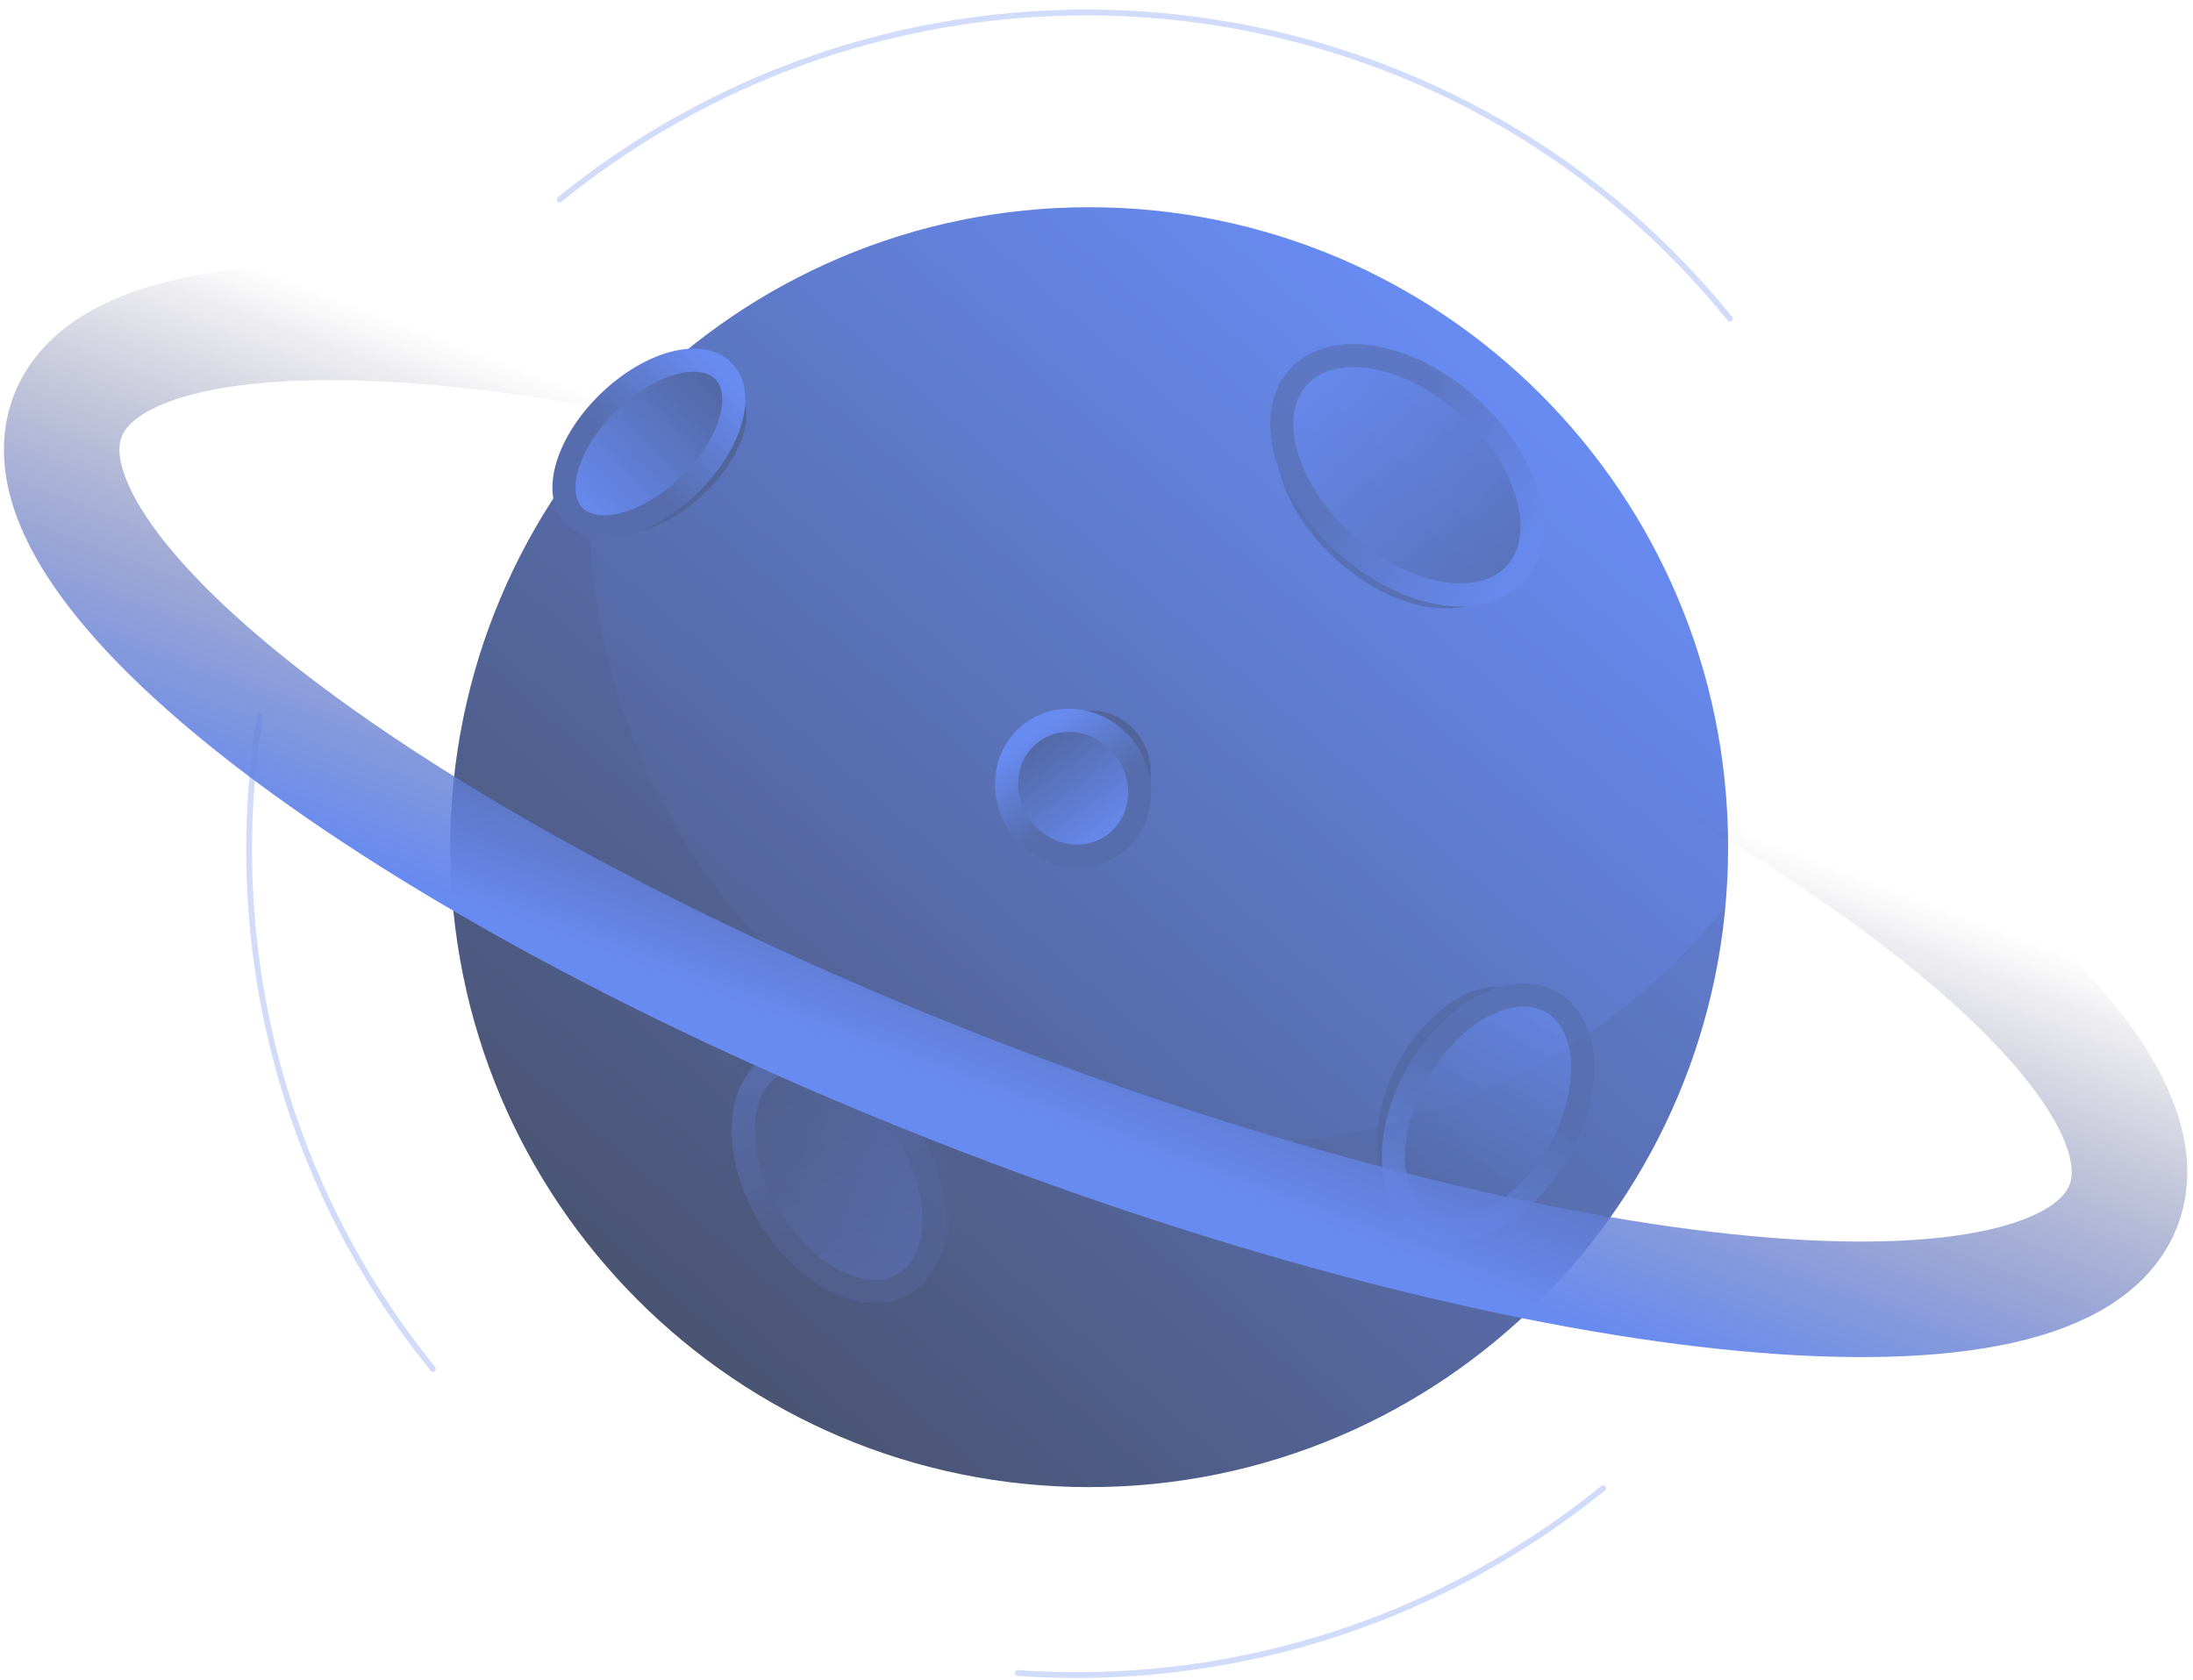
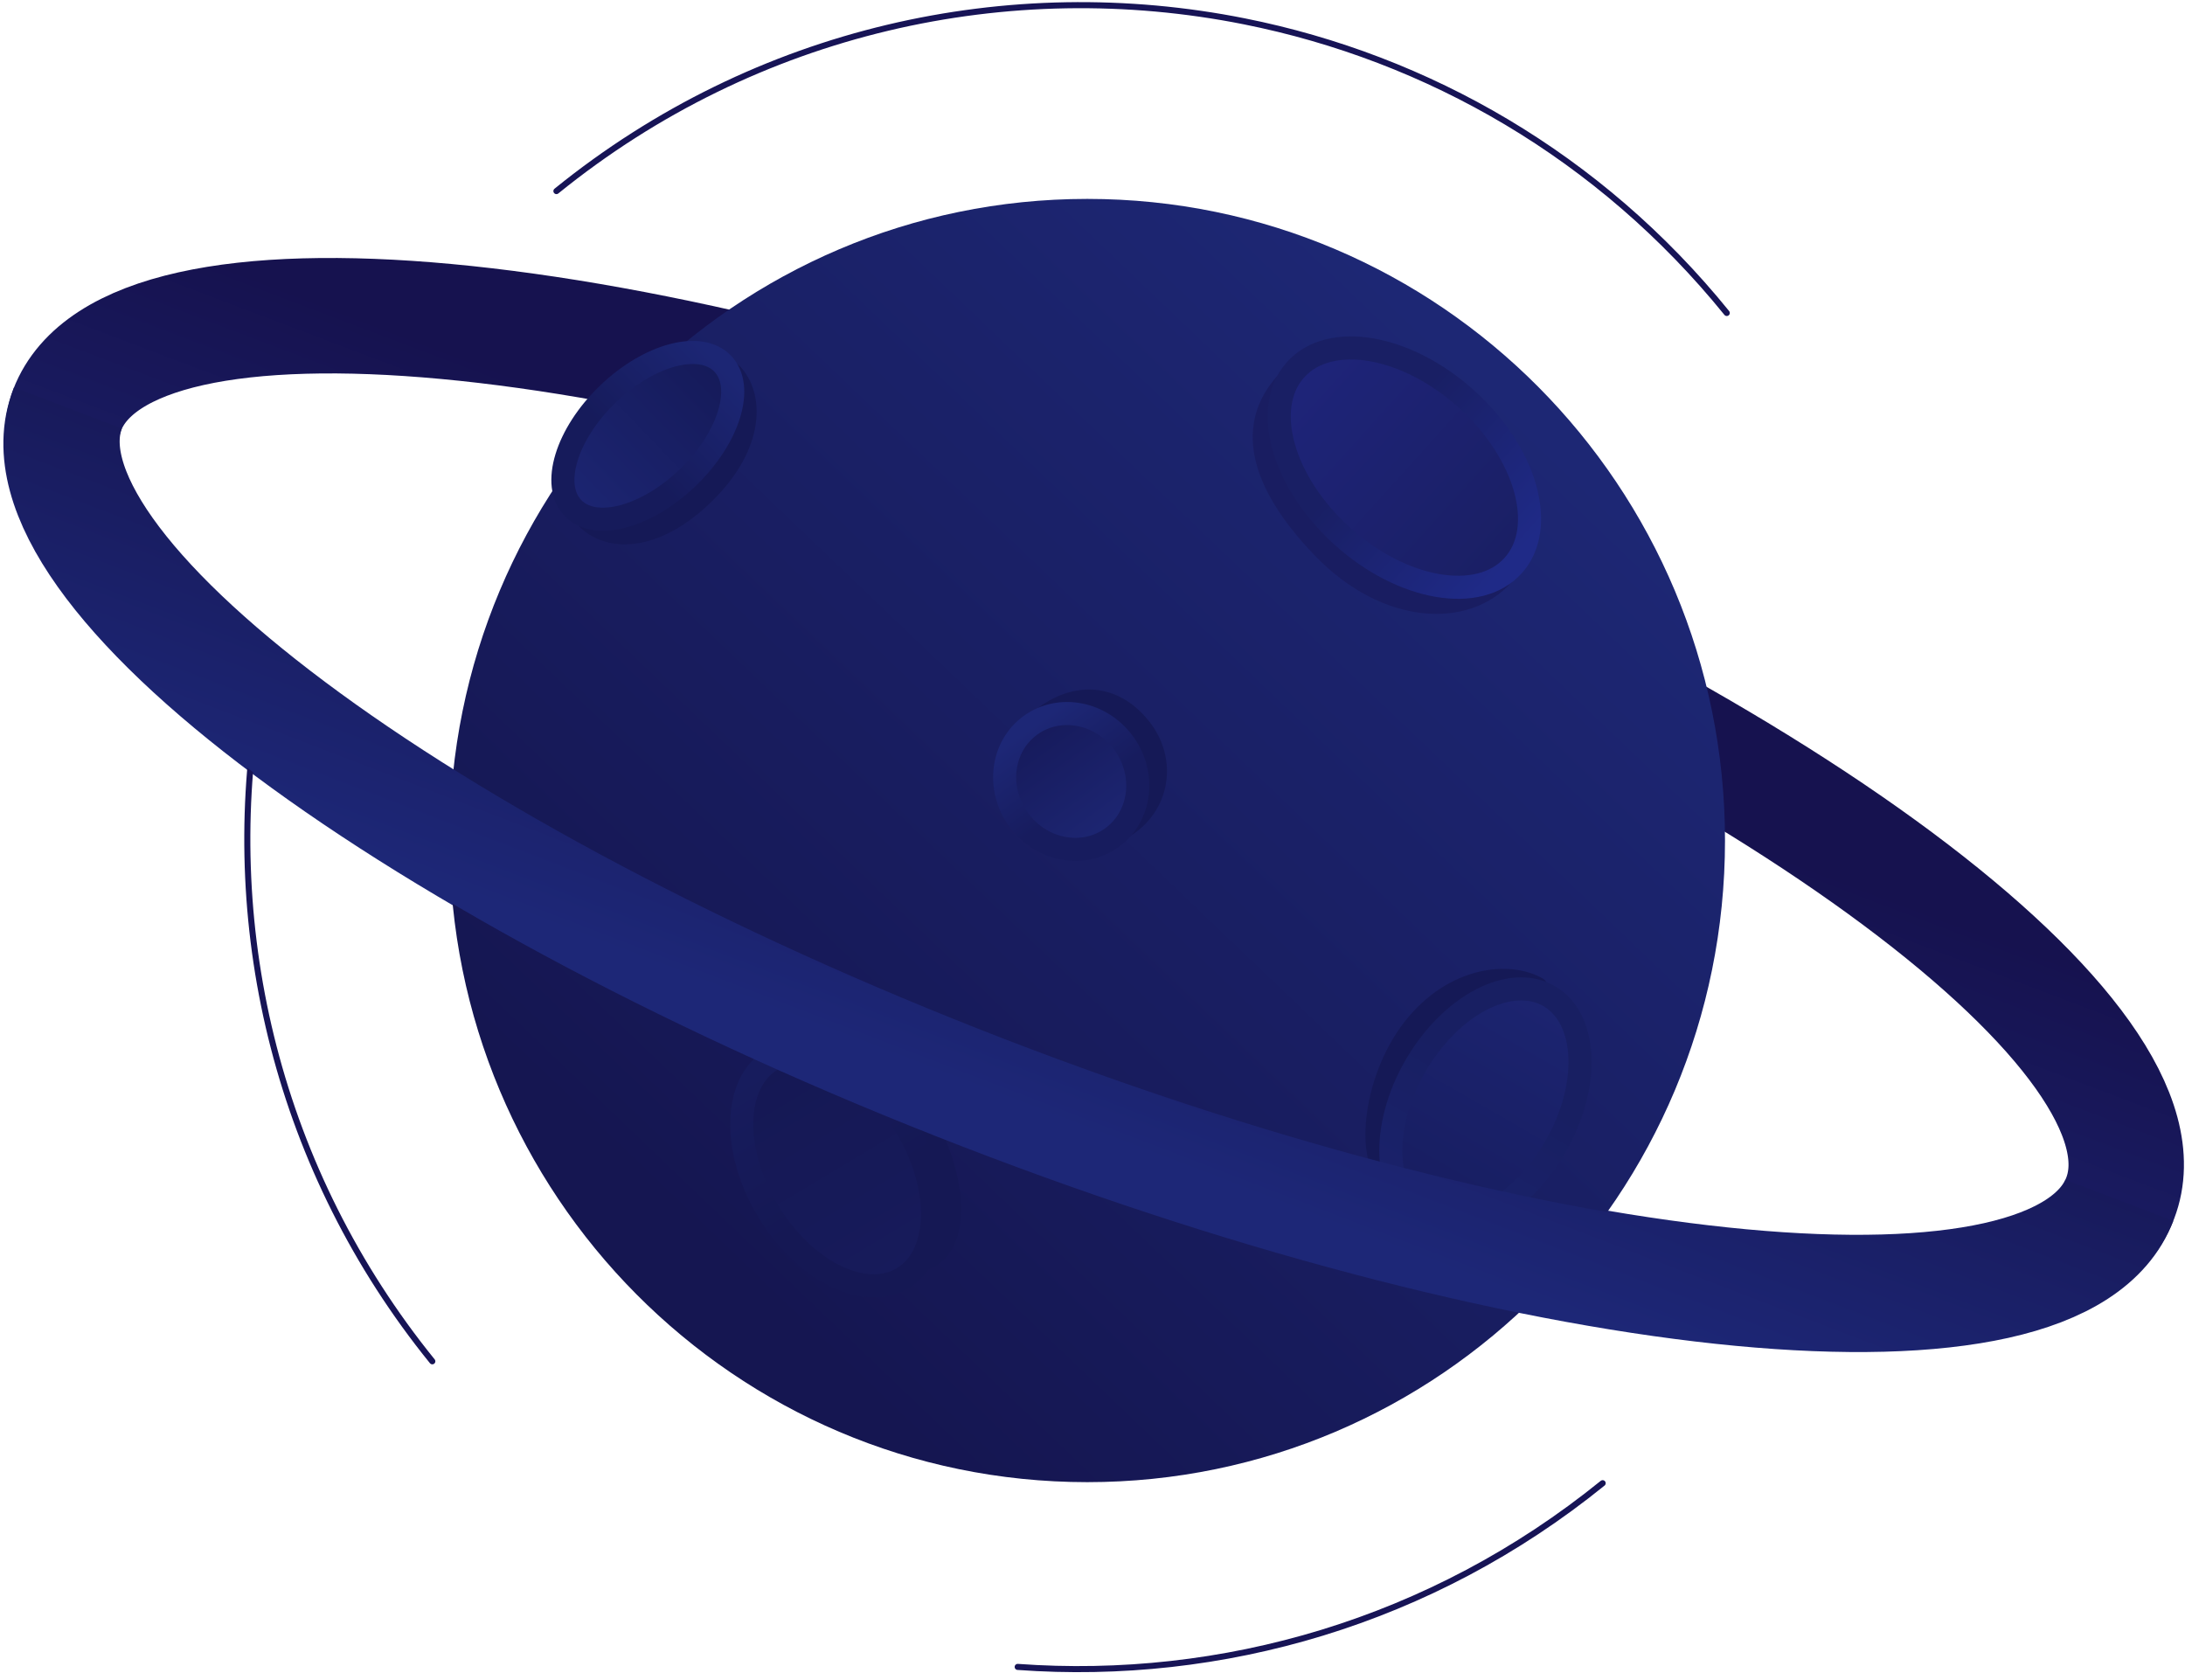
- <svg xmlns="http://www.w3.org/2000/svg" xmlns:xlink="http://www.w3.org/1999/xlink" width="205" height="157" viewBox="0 0 205 157">
+ <svg xmlns="http://www.w3.org/2000/svg" width="190" height="146" viewBox="0 0 190 146">
  <defs>
-     <linearGradient id="a" x1="23.043%" x2="91.067%" y1="100%" y2="22.332%">
-       <stop offset="0%" stop-color="#0C1940" />
-       <stop offset="100%" stop-color="#3564ED" />
+     <linearGradient id="a" x1="50%" x2="50%" y1="17.895%" y2="100%">
+       <stop offset="0%" stop-color="#16124F" />
+       <stop offset="100%" stop-color="#1D2777" />
    </linearGradient>
-     <ellipse id="b" cx="110.726" cy="109.816" rx="59.726" ry="59.816" />
-     <filter id="c" width="126.8%" height="126.7%" x="-13.4%" y="-13.4%" filterUnits="objectBoundingBox">
-       <feOffset dx="13" dy="-32" in="SourceAlpha" result="shadowOffsetInner1" />
-       <feComposite in="shadowOffsetInner1" in2="SourceAlpha" k2="-1" k3="1" operator="arithmetic" result="shadowInnerInner1" />
-       <feColorMatrix in="shadowInnerInner1" values="0 0 0 0 0 0 0 0 0 0 0 0 0 0 0 0 0 0 0.078 0" />
-     </filter>
-     <linearGradient id="g" x1="98.554%" x2="1.446%" y1="48.554%" y2="48.554%">
-       <stop offset="0%" stop-color="#183280" />
-       <stop offset="100%" stop-color="#3564ED" />
+     <linearGradient id="b" x1="27.11%" x2="90.696%" y1="88.882%" y2="22.332%">
+       <stop offset="0%" stop-color="#151651" />
+       <stop offset="100%" stop-color="#1D2774" />
    </linearGradient>
-     <linearGradient id="f" x1="36.987%" x2="98.74%" y1="50%" y2="50%">
-       <stop offset="0%" stop-color="#1E3B90" />
-       <stop offset="100%" stop-color="#3564ED" />
+     <linearGradient id="d" x1="98.554%" x2="3.179%" y1="48.554%" y2="48.554%">
+       <stop offset="0%" stop-color="#1A1F64" />
+       <stop offset="100%" stop-color="#1E2479" />
    </linearGradient>
-     <ellipse id="e" cx="140.425" cy="75.052" rx="12.601" ry="7.562" />
-     <filter id="d" width="125.1%" height="155%" x="-12.5%" y="-20.9%" filterUnits="objectBoundingBox">
-       <feMorphology in="SourceAlpha" operator="dilate" radius="2.16" result="shadowSpreadOuter1" />
-       <feOffset dy="2" in="shadowSpreadOuter1" result="shadowOffsetOuter1" />
-       <feComposite in="shadowOffsetOuter1" in2="SourceAlpha" operator="out" result="shadowOffsetOuter1" />
-       <feColorMatrix in="shadowOffsetOuter1" values="0 0 0 0 0.092 0 0 0 0 0.191 0 0 0 0 0.48 0 0 0 1 0" />
-     </filter>
-     <linearGradient id="k" x1="98.554%" x2="1.446%" y1="48.554%" y2="48.554%">
-       <stop offset="0%" stop-color="#183280" />
-       <stop offset="100%" stop-color="#3564ED" />
+     <linearGradient id="c" x1="36.987%" x2="98.323%" y1="50%" y2="50%">
+       <stop offset="0%" stop-color="#191F64" />
+       <stop offset="100%" stop-color="#1F2A87" />
    </linearGradient>
-     <linearGradient id="j" x1="36.987%" x2="98.74%" y1="50%" y2="50%">
-       <stop offset="0%" stop-color="#1E3B90" />
-       <stop offset="100%" stop-color="#3564ED" />
+     <linearGradient id="f" x1="98.554%" x2="1.446%" y1="48.554%" y2="48.554%">
+       <stop offset="0%" stop-color="#171D60" />
+       <stop offset="99.306%" stop-color="#1C2470" />
    </linearGradient>
-     <ellipse id="i" cx="148.014" cy="134.598" rx="10.806" ry="6.479" />
-     <filter id="h" width="129.2%" height="164.2%" x="-14.6%" y="-24.4%" filterUnits="objectBoundingBox">
-       <feMorphology in="SourceAlpha" operator="dilate" radius="2.16" result="shadowSpreadOuter1" />
-       <feOffset dy="2" in="shadowSpreadOuter1" result="shadowOffsetOuter1" />
-       <feComposite in="shadowOffsetOuter1" in2="SourceAlpha" operator="out" result="shadowOffsetOuter1" />
-       <feColorMatrix in="shadowOffsetOuter1" values="0 0 0 0 0.092 0 0 0 0 0.191 0 0 0 0 0.48 0 0 0 1 0" />
-     </filter>
-     <linearGradient id="o" x1="98.554%" x2="1.446%" y1="48.554%" y2="48.554%">
-       <stop offset="0%" stop-color="#183280" />
-       <stop offset="100%" stop-color="#3564ED" />
+     <linearGradient id="e" x1="36.987%" x2="98.74%" y1="50%" y2="50%">
+       <stop offset="0%" stop-color="#181F62" />
+       <stop offset="100%" stop-color="#1A226B" />
    </linearGradient>
-     <linearGradient id="n" x1="36.987%" x2="98.74%" y1="50%" y2="50%">
-       <stop offset="0%" stop-color="#1E3B90" />
-       <stop offset="100%" stop-color="#3564ED" />
+     <linearGradient id="h" x1="98.554%" x2="1.446%" y1="48.554%" y2="48.554%">
+       <stop offset="0%" stop-color="#161A5B" />
+       <stop offset="100%" stop-color="#1D2673" />
    </linearGradient>
-     <ellipse id="m" cx="109.22" cy="104.309" rx="5.402" ry="5" />
-     <filter id="l" width="158.5%" height="183.2%" x="-29.2%" y="-31.6%" filterUnits="objectBoundingBox">
-       <feMorphology in="SourceAlpha" operator="dilate" radius="2.16" result="shadowSpreadOuter1" />
-       <feOffset dy="2" in="shadowSpreadOuter1" result="shadowOffsetOuter1" />
-       <feComposite in="shadowOffsetOuter1" in2="SourceAlpha" operator="out" result="shadowOffsetOuter1" />
-       <feColorMatrix in="shadowOffsetOuter1" values="0 0 0 0 0.092 0 0 0 0 0.191 0 0 0 0 0.48 0 0 0 1 0" />
-     </filter>
-     <linearGradient id="s" x1="98.554%" x2="1.446%" y1="48.554%" y2="48.554%">
-       <stop offset="0%" stop-color="#183280" />
-       <stop offset="100%" stop-color="#3564ED" />
+     <linearGradient id="g" x1="36.987%" x2="98.74%" y1="50%" y2="50%">
+       <stop offset="0%" stop-color="#171C5E" />
+       <stop offset="100%" stop-color="#1D2776" />
    </linearGradient>
-     <linearGradient id="r" x1="36.987%" x2="98.74%" y1="50%" y2="50%">
-       <stop offset="0%" stop-color="#1E3B90" />
-       <stop offset="100%" stop-color="#3564ED" />
+     <linearGradient id="j" x1="98.554%" x2="1.446%" y1="48.554%" y2="48.554%">
+       <stop offset="0%" stop-color="#151854" />
+       <stop offset="100%" stop-color="#171B5B" />
    </linearGradient>
-     <ellipse id="q" cx="87.296" cy="140.439" rx="10.806" ry="6.479" />
-     <filter id="p" width="129.2%" height="164.2%" x="-14.6%" y="-24.4%" filterUnits="objectBoundingBox">
-       <feMorphology in="SourceAlpha" operator="dilate" radius="2.16" result="shadowSpreadOuter1" />
-       <feOffset dy="2" in="shadowSpreadOuter1" result="shadowOffsetOuter1" />
-       <feComposite in="shadowOffsetOuter1" in2="SourceAlpha" operator="out" result="shadowOffsetOuter1" />
-       <feColorMatrix in="shadowOffsetOuter1" values="0 0 0 0 0.092 0 0 0 0 0.191 0 0 0 0 0.48 0 0 0 1 0" />
-     </filter>
-     <linearGradient id="w" x1="98.554%" x2="1.446%" y1="48.554%" y2="48.554%">
-       <stop offset="0%" stop-color="#183280" />
-       <stop offset="100%" stop-color="#3564ED" />
+     <linearGradient id="i" x1="36.987%" x2="98.74%" y1="50%" y2="50%">
+       <stop offset="0%" stop-color="#151854" />
+       <stop offset="100%" stop-color="#171C5D" />
    </linearGradient>
-     <linearGradient id="v" x1="36.987%" x2="98.74%" y1="50%" y2="50%">
-       <stop offset="0%" stop-color="#1E3B90" />
-       <stop offset="100%" stop-color="#3564ED" />
+     <linearGradient id="l" x1="98.554%" x2="1.446%" y1="48.554%" y2="48.554%">
+       <stop offset="0%" stop-color="#151A59" />
+       <stop offset="100%" stop-color="#1C2572" />
    </linearGradient>
-     <ellipse id="u" cx="69.566" cy="72.09" rx="8.641" ry="4.321" />
-     <filter id="t" width="136.6%" height="196.3%" x="-18.3%" y="-36.6%" filterUnits="objectBoundingBox">
-       <feMorphology in="SourceAlpha" operator="dilate" radius="2.16" result="shadowSpreadOuter1" />
-       <feOffset dy="2" in="shadowSpreadOuter1" result="shadowOffsetOuter1" />
-       <feComposite in="shadowOffsetOuter1" in2="SourceAlpha" operator="out" result="shadowOffsetOuter1" />
-       <feColorMatrix in="shadowOffsetOuter1" values="0 0 0 0 0.092 0 0 0 0 0.191 0 0 0 0 0.48 0 0 0 1 0" />
-     </filter>
-     <linearGradient id="x" x1="50%" x2="50%" y1="15.809%" y2="100%">
-       <stop offset="0%" stop-color="#110B37" stop-opacity="0" />
-       <stop offset="100%" stop-color="#3564ED" />
+     <linearGradient id="k" x1="36.987%" x2="98.74%" y1="50%" y2="50%">
+       <stop offset="0%" stop-color="#161B5B" />
+       <stop offset="100%" stop-color="#1C2674" />
+     </linearGradient>
+     <linearGradient id="m" x1="50%" x2="50%" y1="-54.169%" y2="100%">
+       <stop offset="0%" stop-color="#15134C" />
+       <stop offset="100%" stop-color="#1D2777" />
    </linearGradient>
  </defs>
-   <g fill="none" fill-rule="evenodd" opacity=".75" transform="translate(-9 -31)">
-     <g transform="translate(.091 .369)">
-       <use fill="url(#a)" xlink:href="#b" />
-       <use fill="#000" filter="url(#c)" xlink:href="#b" />
+   <g fill="none" fill-rule="evenodd" transform="translate(-8 -29)">
+     <ellipse cx="103.101" cy="98.916" stroke="url(#a)" stroke-width="10.037" rx="95.614" ry="26.866" transform="rotate(21 103.1 98.916)" />
+     <g transform="translate(.085 .002)">
+       <ellipse cx="102.462" cy="102.08" fill="url(#b)" rx="55.453" ry="55.788" />
+       <path d="M96.41 157.868c21.885 3.932 39.212-6.743 49.447-18.939 5.335-6.356 9.405-16.815 12.21-31.375-13.99 18.22-32.624 25.425-55.9 21.615-23.276-3.81-38.776-22.669-46.498-56.576-2.26 3.468-3.75 6.089-4.47 7.86-3.11 7.66-4.042 14.312-4.19 18.462-.722 20.22 7.586 36.422 20.5 46.716 7.987 6.366 17.04 10.106 28.901 12.237z" />
+       <path stroke="#171456" stroke-linecap="round" stroke-width=".528" d="M158.068 56.21c-11.03-13.62-25.999-22.175-41.952-25.357-20.386-4.067-42.38.639-59.817 14.759m-25.97 44.891c-3.118 19.55 1.753 40.278 15.178 56.857m50.903 26.572c17.718 1.29 35.958-3.9 50.866-15.973" />
+       <path fill="#191D61" d="M122.263 77.318c5.867 6.081 13.378 6.462 17.109 2.293 3.73-4.168-16.64-22.12-20.37-17.95-3.732 4.167-2.606 9.576 3.261 15.657z" />
+       <ellipse cx="130.035" cy="69.656" fill="url(#d)" stroke="url(#c)" stroke-width="2.007" rx="12.727" ry="8.042" transform="rotate(42 130.035 69.656)" />
+       <path fill="#151956" d="M130.035 117.86c-3.798 4.875-4.494 12.708-1.618 14.379 2.876 1.67 16.543-16.481 13.667-18.152-2.876-1.67-8.25-1.103-12.049 3.772z" />
+       <ellipse cx="137.082" cy="125.193" fill="url(#f)" stroke="url(#e)" stroke-width="2.007" rx="11.071" ry="7.026" transform="rotate(120 137.082 125.193)" />
+       <path fill="#151956" d="M107.782 91.646c-2.695-3.32-6.437-3.414-9.545-1.143-3.109 2.271 4.117 13.432 7.796 11.282 3.679-2.15 4.445-6.82 1.75-10.139z" />
+       <ellipse cx="101.064" cy="96.944" fill="url(#h)" stroke="url(#g)" stroke-width="2.007" rx="6.034" ry="5.653" transform="rotate(-126 101.064 96.944)" />
+       <ellipse cx="83.111" cy="128.699" fill="#151854" rx="12.07" ry="6.552" transform="rotate(-121 83.111 128.699)" />
+       <ellipse cx="80.708" cy="130.641" fill="url(#j)" stroke="url(#i)" stroke-width="2.007" rx="11.07" ry="7.026" transform="rotate(-121 80.708 130.641)" />
+       <path fill="#151956" d="M69.814 72.593c4.69-4.588 4.69-9.412 2.398-11.797C69.92 58.41 55.944 72.334 58.236 74.72c2.292 2.385 6.888 2.46 11.578-2.127z" />
+       <ellipse cx="64.246" cy="66.894" fill="url(#l)" stroke="url(#k)" stroke-width="2.007" rx="9.044" ry="5.025" transform="rotate(-44 64.246 66.894)" />
    </g>
-     <path stroke="#3564ED" stroke-linecap="round" stroke-width=".54" d="M170.709 60.782c-11.826-14.604-27.9-23.757-45.044-27.138-21.908-4.32-45.566.788-64.346 15.996M33.29 97.92c-3.398 21.007 1.79 43.26 16.184 61.036m54.664 28.42c19.046 1.343 38.668-4.276 54.726-17.278" opacity=".305" />
-     <g opacity=".598" transform="rotate(42 139.99 75.355)">
-       <use fill="#000" filter="url(#d)" xlink:href="#e" />
-       <ellipse cx="140.425" cy="75.052" fill="url(#g)" stroke="url(#f)" stroke-width="2.16" rx="13.681" ry="8.642" />
-     </g>
-     <g opacity=".602" transform="rotate(120 147.953 134.808)">
-       <use fill="#000" filter="url(#h)" xlink:href="#i" />
-       <ellipse cx="148.014" cy="134.598" fill="url(#k)" stroke="url(#j)" stroke-width="2.16" rx="11.886" ry="7.559" />
-     </g>
-     <g transform="rotate(-126 109.36 104.47)">
-       <use fill="#000" filter="url(#l)" xlink:href="#m" />
-       <ellipse cx="109.22" cy="104.309" fill="url(#o)" stroke="url(#n)" stroke-width="2.16" rx="6.482" ry="6.08" />
-     </g>
-     <g opacity=".298" transform="rotate(-121 87.446 140.598)">
-       <use fill="#000" filter="url(#p)" xlink:href="#q" />
-       <ellipse cx="87.296" cy="140.439" fill="url(#s)" stroke="url(#r)" stroke-width="2.16" rx="11.886" ry="7.559" />
-     </g>
-     <g transform="rotate(-44 70.067 72.161)">
-       <use fill="#000" filter="url(#t)" xlink:href="#u" />
-       <ellipse cx="69.566" cy="72.09" fill="url(#w)" stroke="url(#v)" stroke-width="2.16" rx="9.721" ry="5.401" />
-     </g>
-     <ellipse cx="111.414" cy="106.791" stroke="url(#x)" stroke-width="10.8" rx="102.922" ry="28.821" transform="rotate(21 111.414 106.79)" />
+     <path stroke="url(#m)" stroke-width="10.037" d="M2.708 97.837c.03 14.838 42.861 26.952 95.667 27.059 52.807.107 95.59-11.835 95.56-26.672" transform="rotate(21 98.321 111.367)" />
  </g>
</svg>
